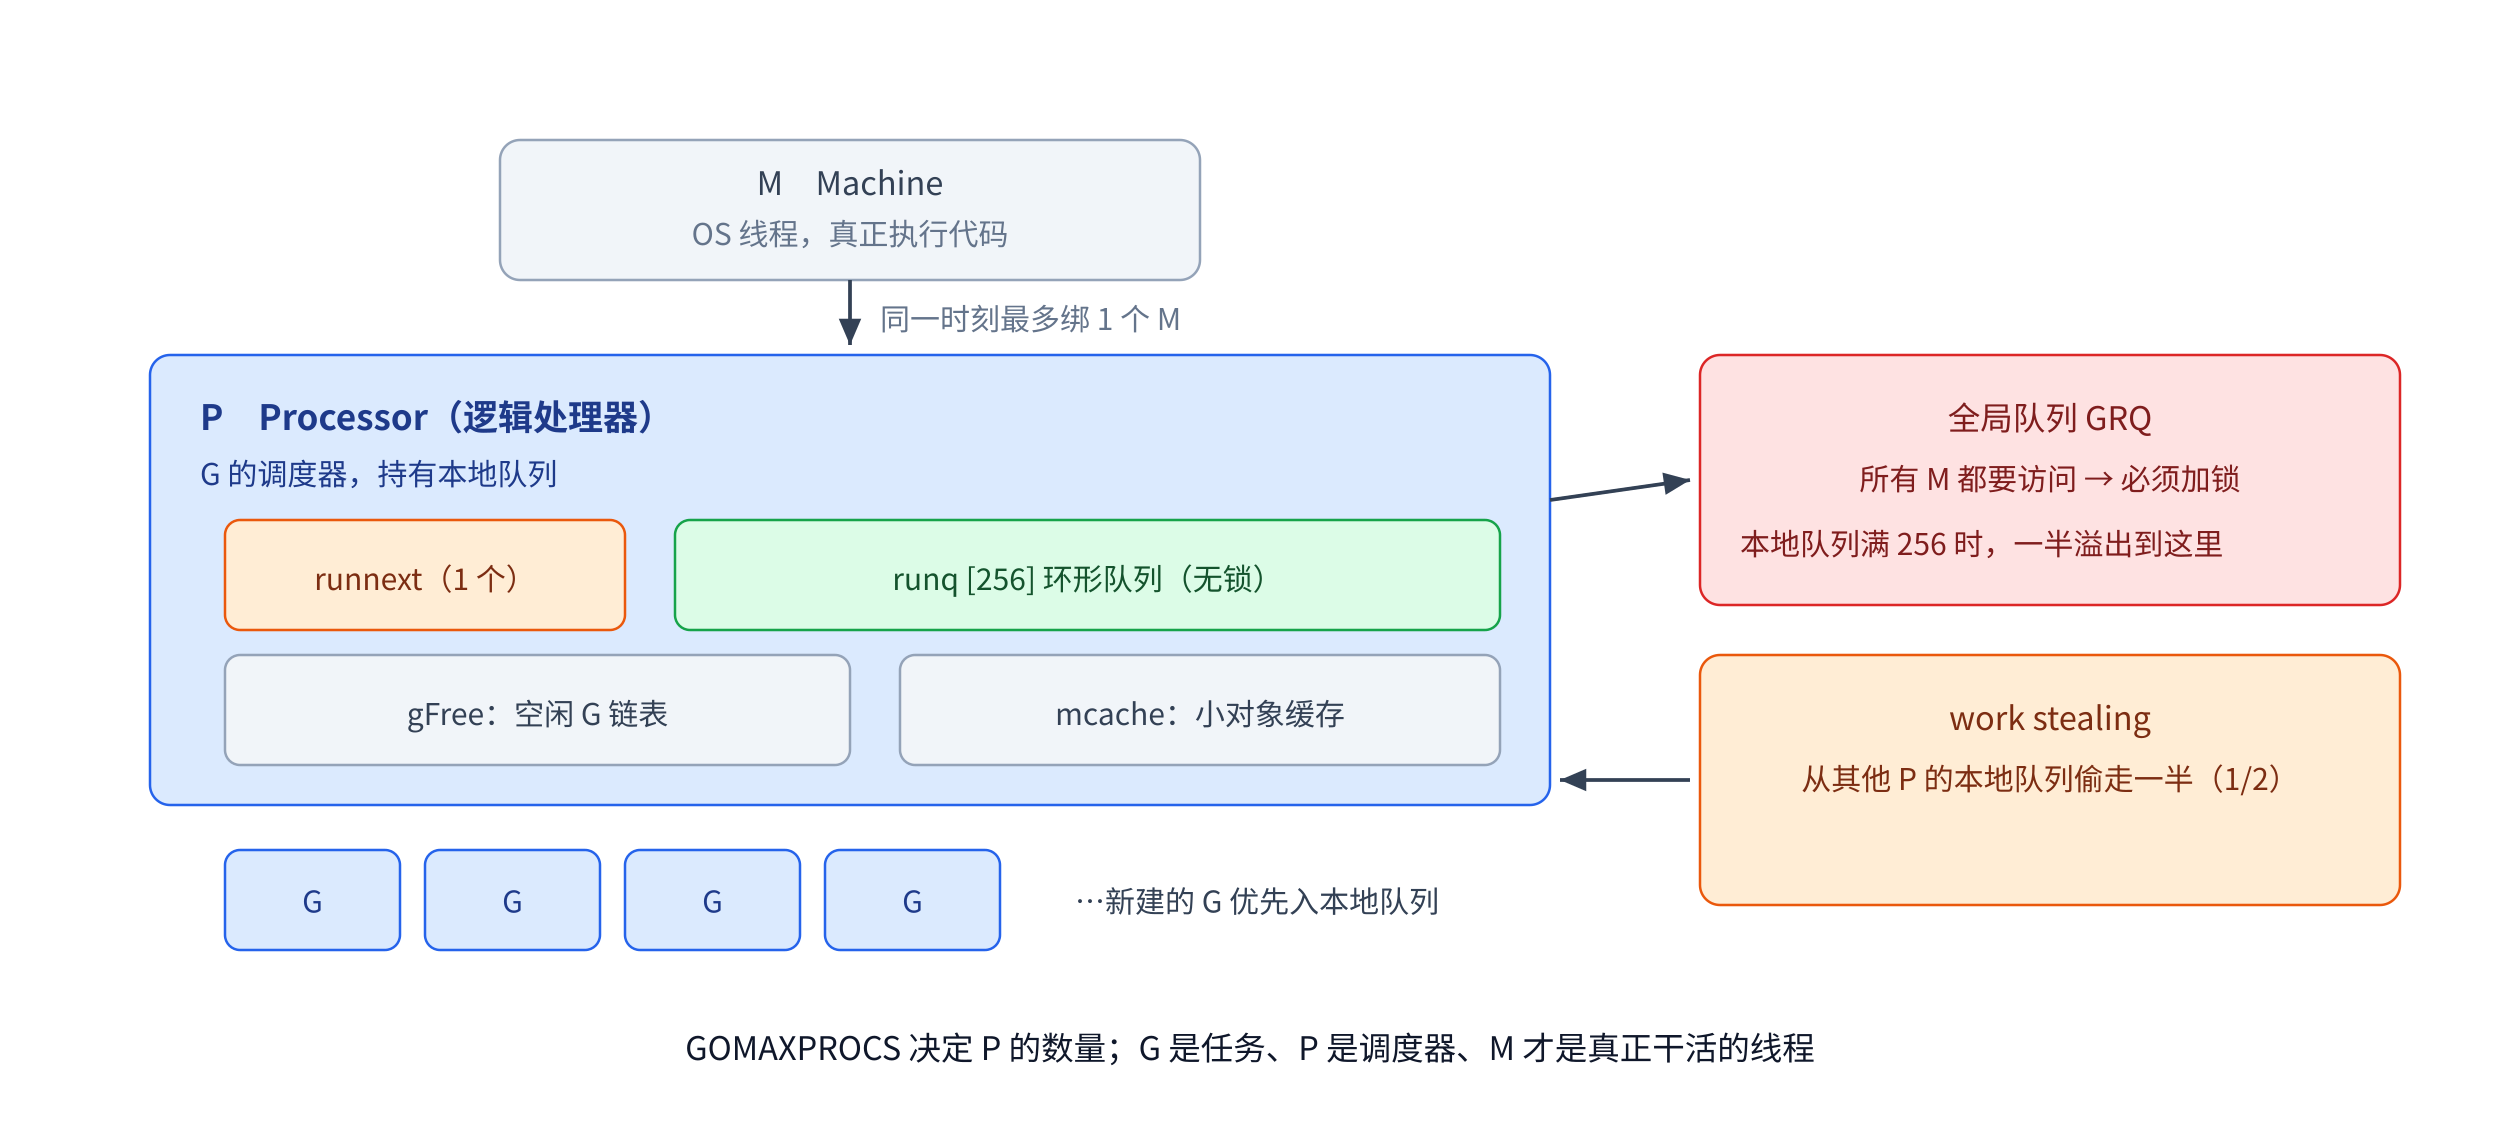
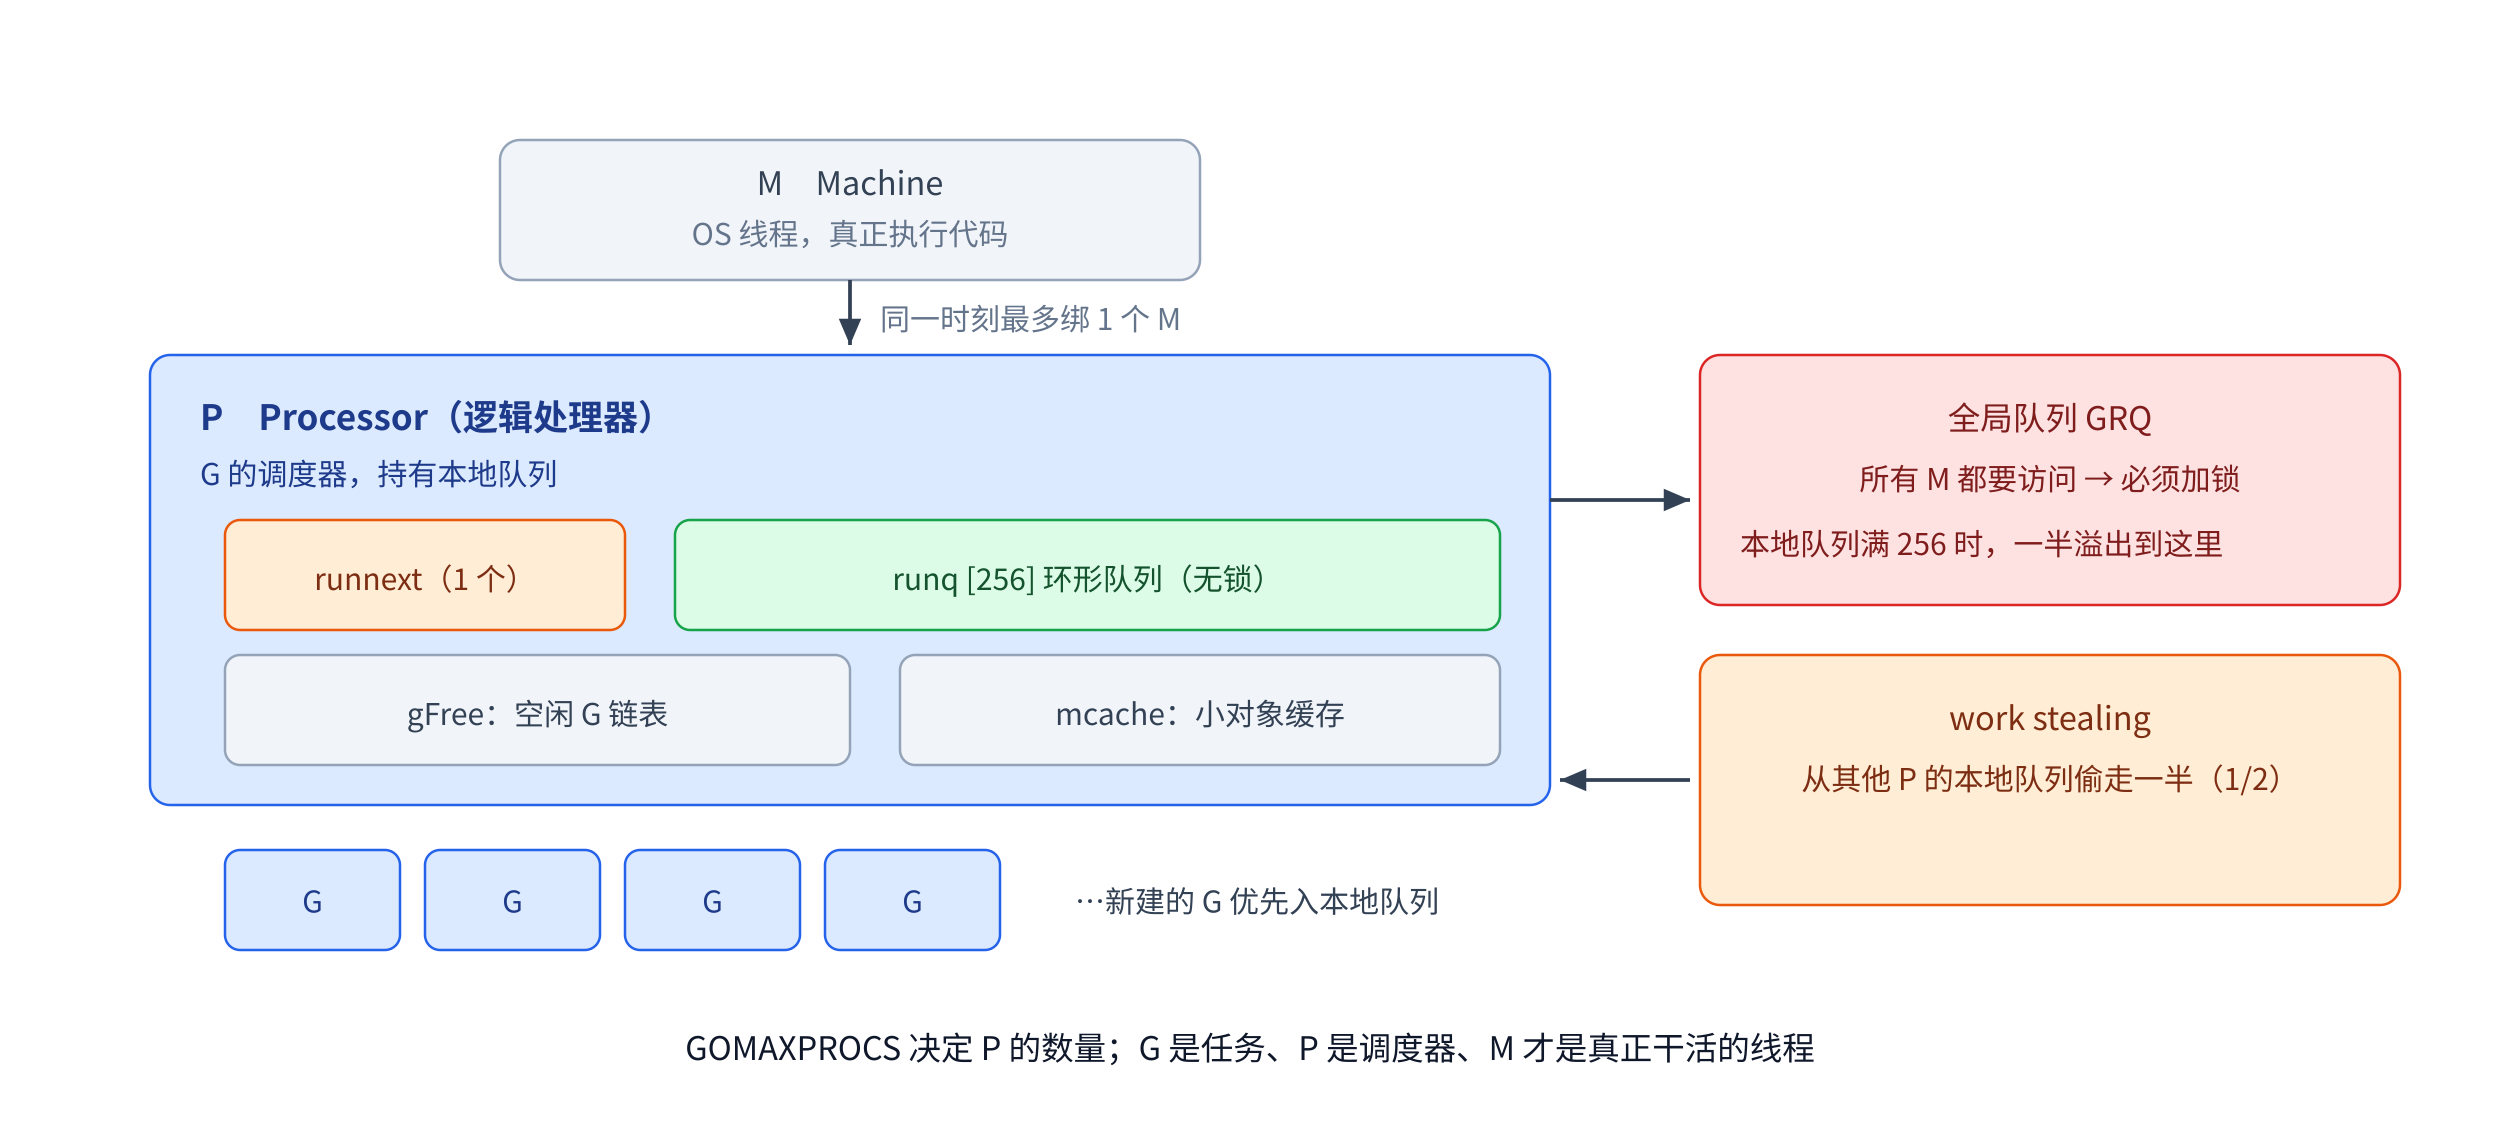
<svg xmlns="http://www.w3.org/2000/svg" viewBox="0 0 1000 450" width="1000" height="450" font-family="Microsoft YaHei, PingFang SC, Noto Sans CJK SC, sans-serif">
  <rect x="0" y="0" width="1000" height="450" fill="#ffffff" />
  <defs>
    <marker id="ar1" markerWidth="9" markerHeight="9" refX="7" refY="3" orient="auto">
      <path d="M0,0 L7,3 L0,6 Z" fill="#334155" />
    </marker>
  </defs>
  <rect x="200" y="56" width="280" height="56" rx="8" fill="#f1f5f9" stroke="#94a3b8" />
  <text x="340" y="78" font-size="13" text-anchor="middle" fill="#334155">M　Machine</text>
  <text x="340" y="98" font-size="12" text-anchor="middle" fill="#64748b">OS 线程，真正执行代码</text>
  <line x1="340" y1="112" x2="340" y2="138" stroke="#334155" stroke-width="1.5" marker-end="url(#ar1)" />
  <text x="352" y="132" font-size="12" fill="#64748b">同一时刻最多绑 1 个 M</text>
  <rect x="60" y="142" width="560" height="180" rx="8" fill="#dbeafe" stroke="#2563eb" />
  <text x="80" y="172" font-size="14" font-weight="700" fill="#1e3a8a">P　Processor（逻辑处理器）</text>
  <text x="80" y="194" font-size="12" fill="#1e3a8a">G 的调度器，持有本地队列</text>
  <rect x="90" y="208" width="160" height="44" rx="6" fill="#ffedd5" stroke="#ea580c" />
  <text x="170" y="236" font-size="12" text-anchor="middle" fill="#7c2d12">runnext（1 个）</text>
  <rect x="270" y="208" width="330" height="44" rx="6" fill="#dcfce7" stroke="#16a34a" />
  <text x="435" y="236" font-size="12" text-anchor="middle" fill="#14532d">runq [256] 环形队列（无锁）</text>
  <rect x="90" y="262" width="250" height="44" rx="6" fill="#f1f5f9" stroke="#94a3b8" />
  <text x="215" y="290" font-size="12" text-anchor="middle" fill="#334155">gFree：空闲 G 链表</text>
  <rect x="360" y="262" width="240" height="44" rx="6" fill="#f1f5f9" stroke="#94a3b8" />
  <text x="480" y="290" font-size="12" text-anchor="middle" fill="#334155">mcache：小对象缓存</text>
  <rect x="90" y="340" width="70" height="40" rx="6" fill="#dbeafe" stroke="#2563eb" />
  <text x="125" y="365" font-size="12" text-anchor="middle" fill="#1e3a8a">G</text>
  <rect x="170" y="340" width="70" height="40" rx="6" fill="#dbeafe" stroke="#2563eb" />
  <text x="205" y="365" font-size="12" text-anchor="middle" fill="#1e3a8a">G</text>
  <rect x="250" y="340" width="70" height="40" rx="6" fill="#dbeafe" stroke="#2563eb" />
  <text x="285" y="365" font-size="12" text-anchor="middle" fill="#1e3a8a">G</text>
  <rect x="330" y="340" width="70" height="40" rx="6" fill="#dbeafe" stroke="#2563eb" />
  <text x="365" y="365" font-size="12" text-anchor="middle" fill="#1e3a8a">G</text>
  <text x="430" y="365" font-size="12" fill="#334155">…新建的 G 优先入本地队列</text>
-   <line x1="620" y1="200" x2="676" y2="192" stroke="#334155" stroke-width="1.5" marker-end="url(#ar1)" />
+   <line x1="620" y1="200" x2="676" y2="200" stroke="#334155" stroke-width="1.5" marker-end="url(#ar1)" />
  <rect x="680" y="142" width="280" height="100" rx="8" fill="#fee2e2" stroke="#dc2626" />
  <text x="820" y="172" font-size="13" text-anchor="middle" fill="#7f1d1d">全局队列 GRQ</text>
  <text x="820" y="196" font-size="12" text-anchor="middle" fill="#7f1d1d">所有 M 都要访问 → 必须加锁</text>
  <text x="696" y="222" font-size="12" fill="#7f1d1d">本地队列满 256 时，一半溢出到这里</text>
  <rect x="680" y="262" width="280" height="100" rx="8" fill="#ffedd5" stroke="#ea580c" />
  <text x="820" y="292" font-size="13" text-anchor="middle" fill="#7c2d12">work stealing</text>
  <text x="820" y="316" font-size="12" text-anchor="middle" fill="#7c2d12">从其他 P 的本地队列偷走一半（1/2）</text>
  <line x1="676" y1="312" x2="624" y2="312" stroke="#334155" stroke-width="1.5" marker-end="url(#ar1)" />
  <text x="500" y="424" font-size="13" text-anchor="middle" fill="#0f172a">GOMAXPROCS 决定 P 的数量；G 是任务、P 是调度器、M 才是真正干活的线程</text>
</svg>
